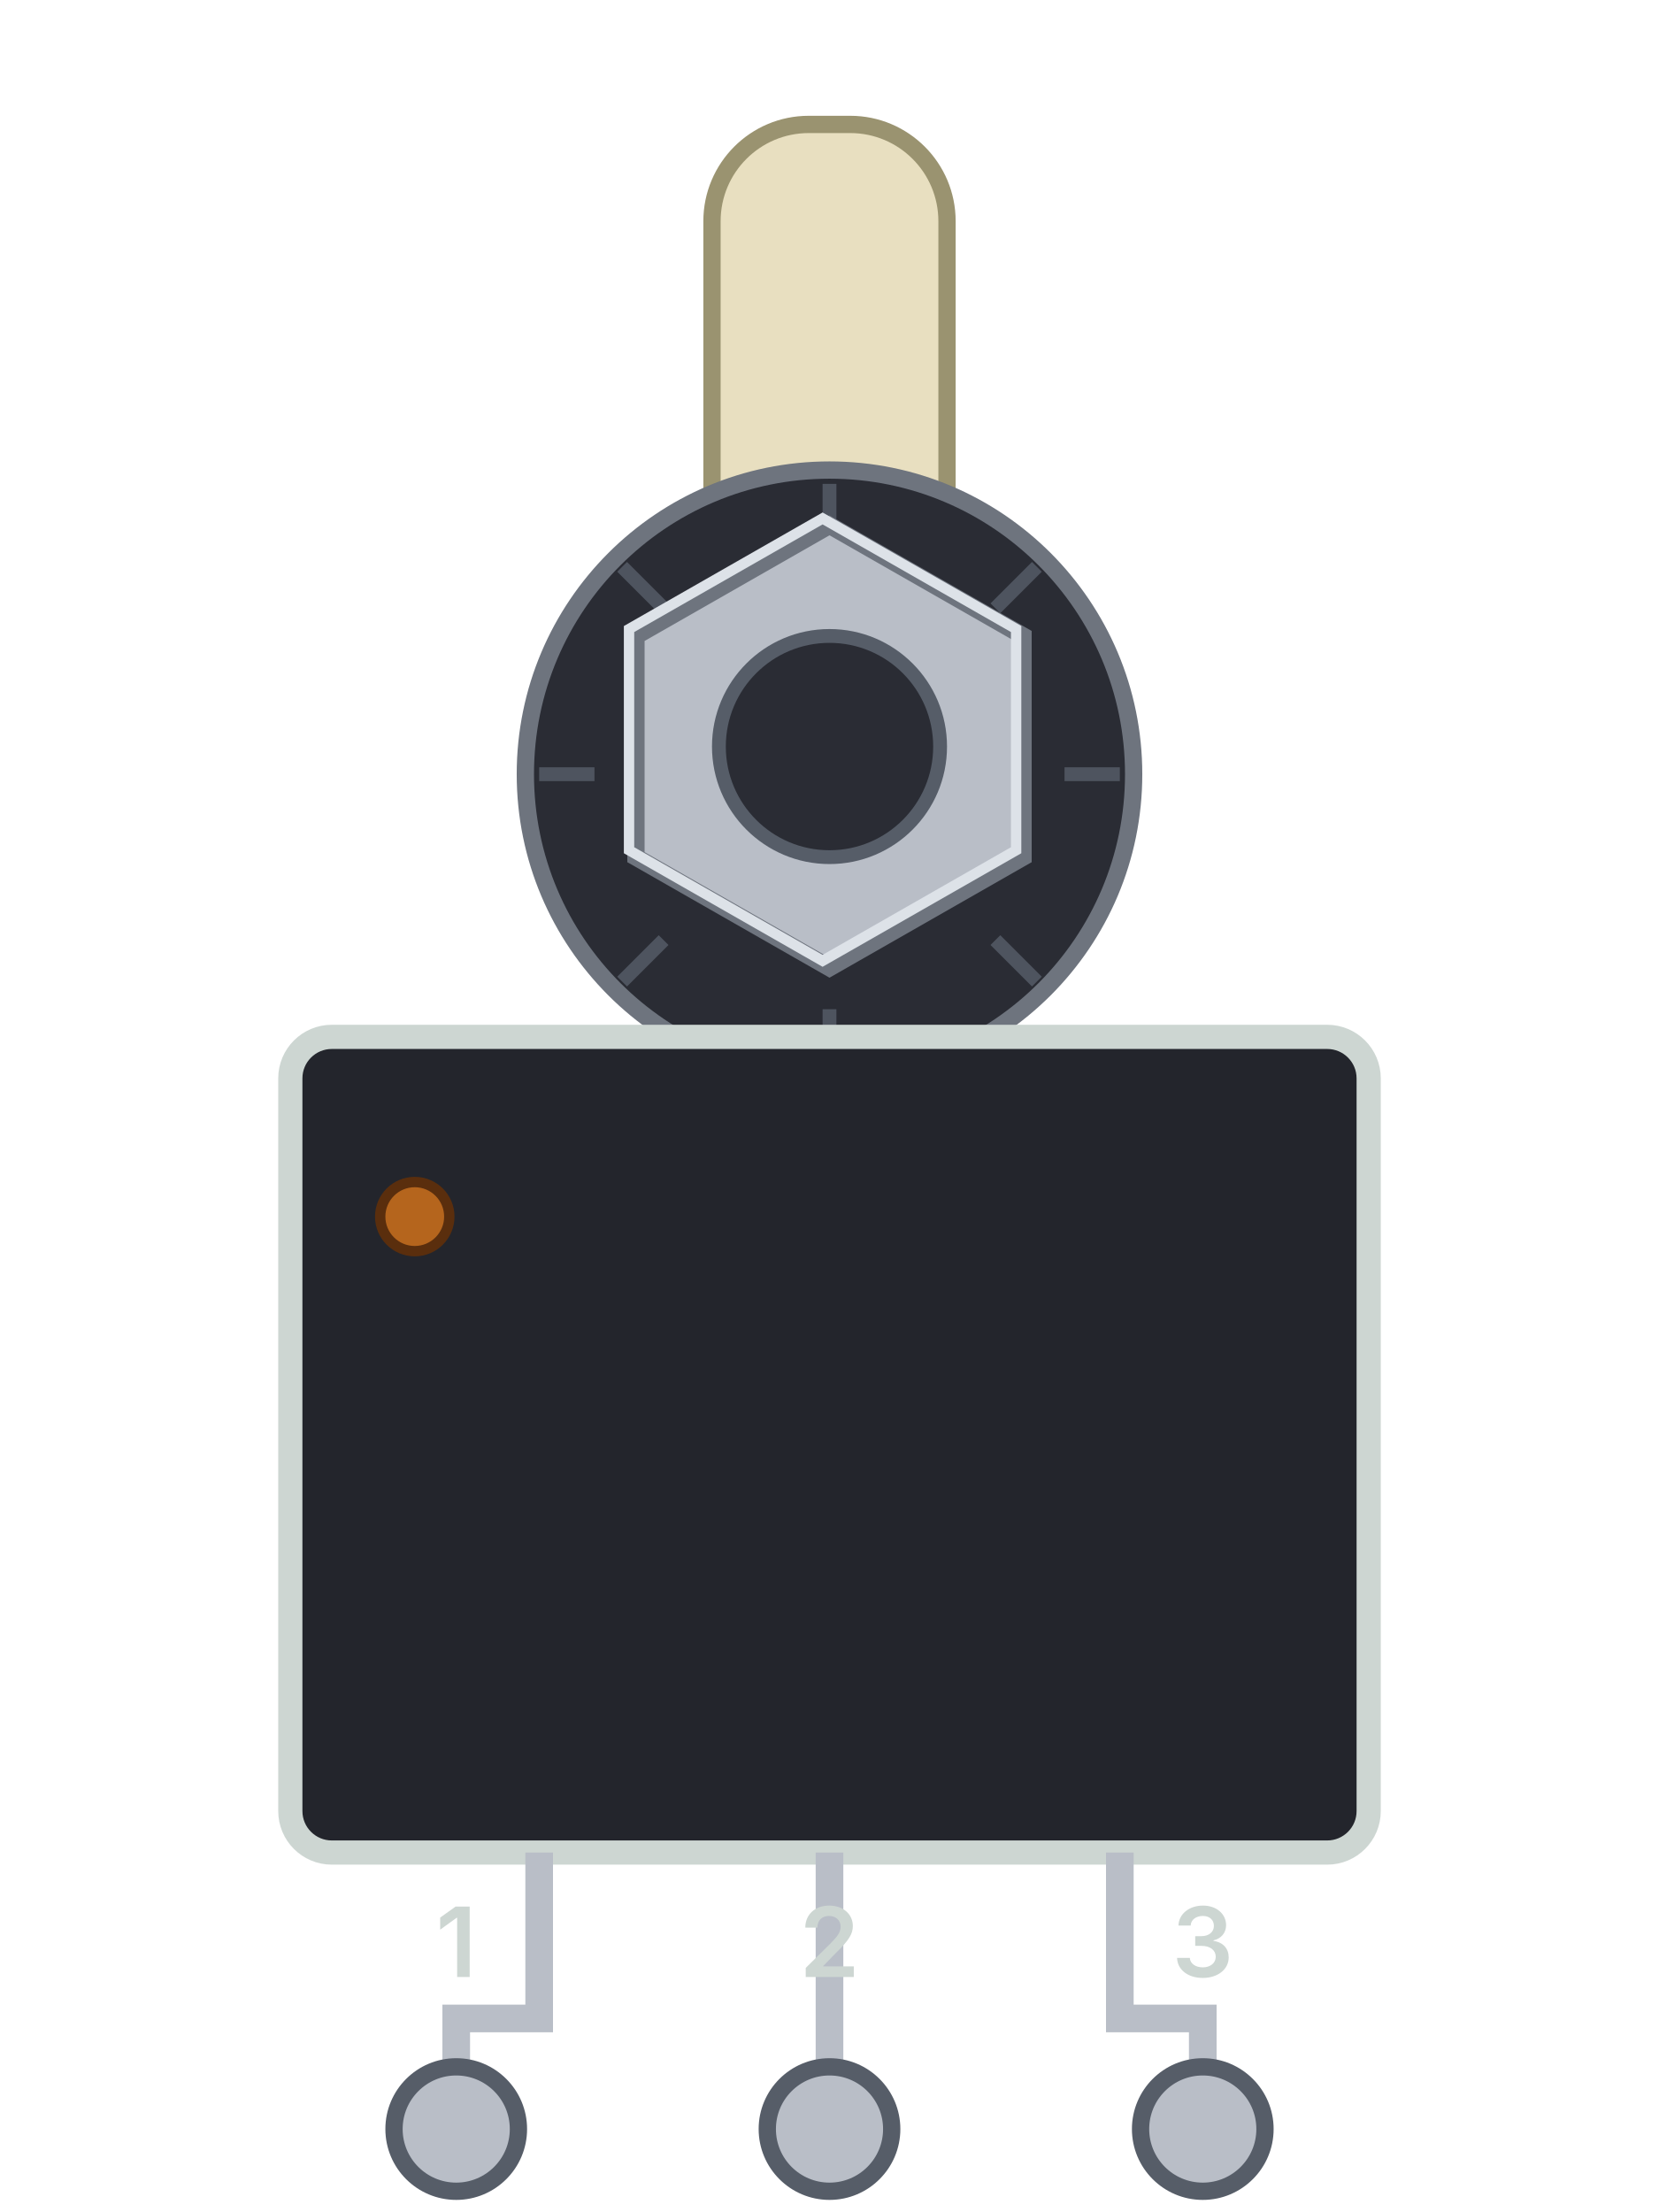
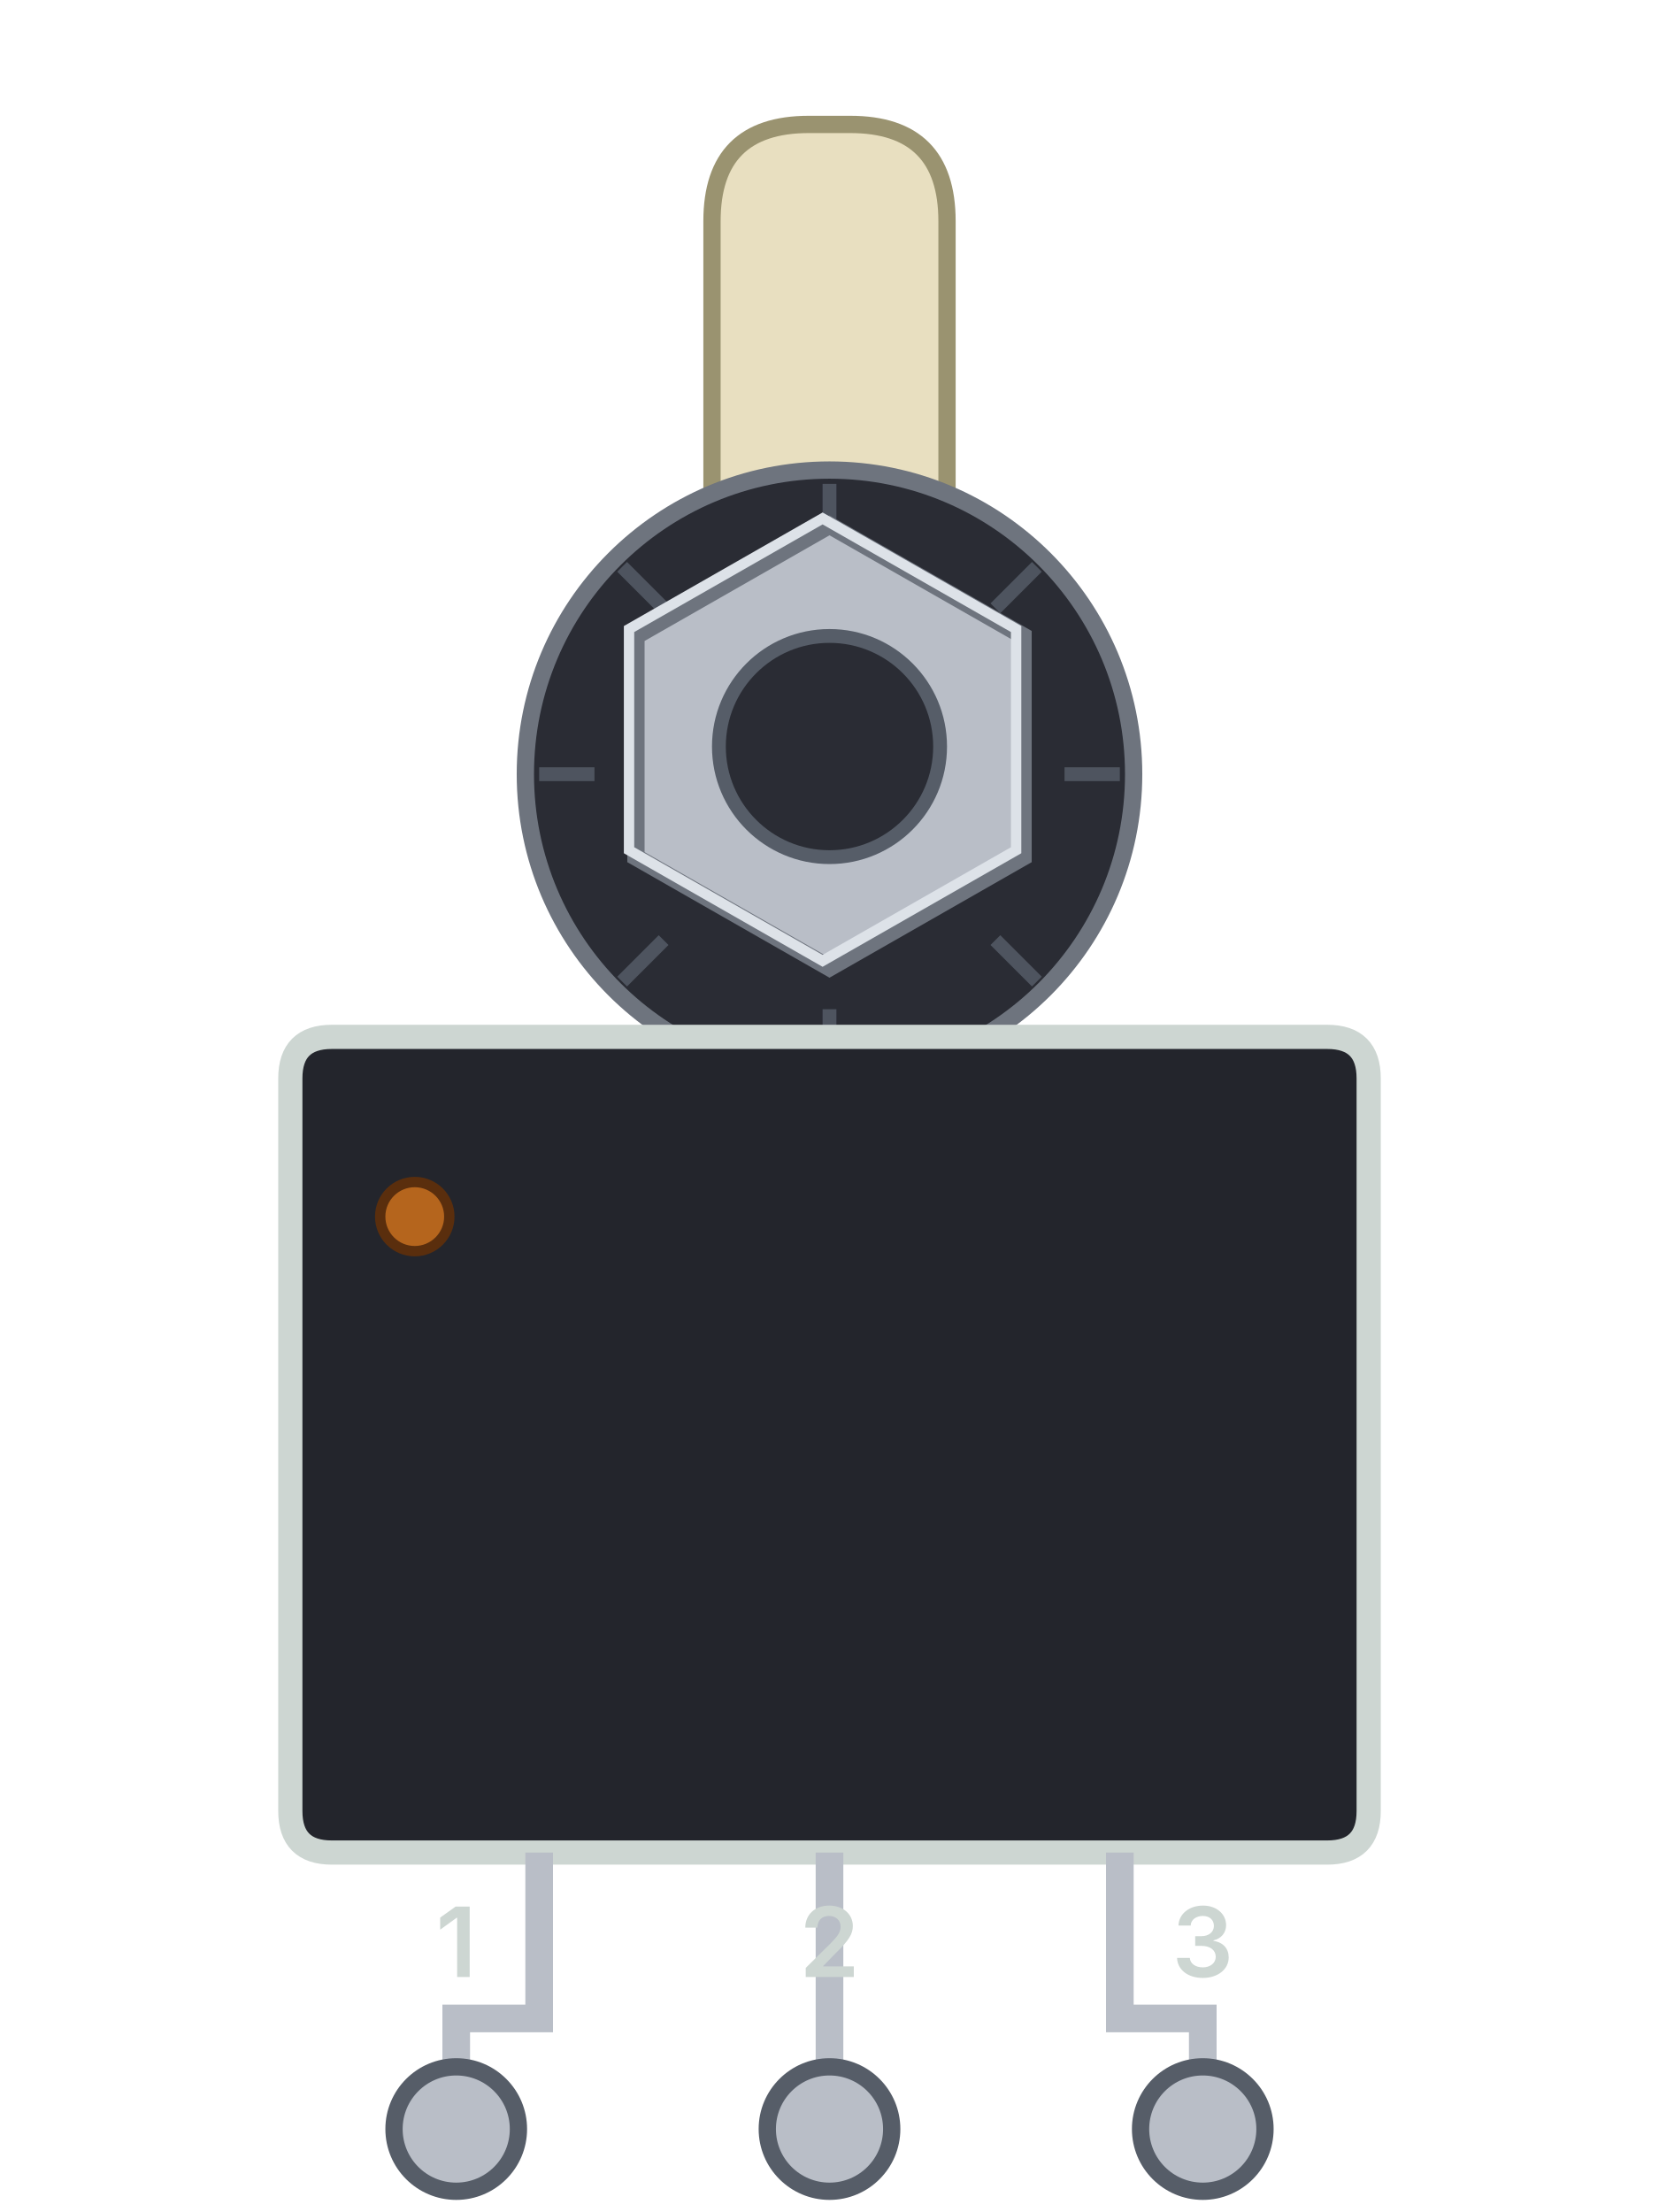
<svg xmlns="http://www.w3.org/2000/svg" viewBox="0 0 240 320">
-   <rect x="103" y="18" width="34" height="78" rx="14" fill="#E8DFC0" stroke="#9A9370" stroke-width="2.5" />
+   <path d="M117,18 L123,18 Q137,18 137,32 L137,96 L103,96 L103,32 Q103,18 117,18 Z" fill="#E8DFC0" stroke="#9A9370" stroke-width="2.5" />
  <circle cx="120" cy="112" r="44" fill="#2A2C34" stroke="#6E747E" stroke-width="2.5" />
  <g stroke="#4E545F" stroke-width="2">
    <line x1="120" y1="70" x2="120" y2="78" />
    <line x1="150" y1="82" x2="144" y2="88" />
    <line x1="162" y1="112" x2="154" y2="112" />
    <line x1="150" y1="142" x2="144" y2="136" />
    <line x1="120" y1="154" x2="120" y2="146" />
    <line x1="90" y1="142" x2="96" y2="136" />
    <line x1="78" y1="112" x2="86" y2="112" />
    <line x1="90" y1="82" x2="96" y2="88" />
  </g>
  <path d="M 120 76 L 148 92 L 148 124 L 120 140 L 92 124 L 92 92 Z" fill="#B9BEC7" stroke="#6E747E" stroke-width="2.5" />
  <path d="M 120 76 L 148 92 L 148 124 L 120 140 L 92 124 L 92 92 Z" fill="none" stroke="#DDE2E8" stroke-width="1.5" transform="translate(-1,-1)" />
  <circle cx="120" cy="108" r="16" fill="#2A2C34" stroke="#565D68" stroke-width="2" />
  <circle id="wiper-pivot" cx="120" cy="108" r="0" data-radius="34" />
-   <rect x="42" y="150" width="156" height="118" rx="6" fill="#23252C" stroke="#CDD6D2" stroke-width="3.5" />
+   <path d="M48,150 L192,150 Q198,150 198,156 L198,262 Q198,268 192,268 L48,268 Q42,268 42,262 L42,156 Q42,150 48,150 Z" fill="#23252C" stroke="#CDD6D2" stroke-width="3.5" />
  <circle cx="60" cy="176" r="5" fill="#B5651D" stroke="#5A2E0D" stroke-width="1.5" />
  <g stroke-width="4" fill="none">
    <path d="M 78 268 L 78 292 L 66 292 L 66 300" stroke="#B9BEC7" />
    <path d="M 120 268 L 120 300" stroke="#B9BEC7" />
    <path d="M 162 268 L 162 292 L 174 292 L 174 300" stroke="#B9BEC7" />
  </g>
  <g stroke-width="2.5">
    <circle id="pin-1" cx="66" cy="308" r="9" fill="#B9BEC7" stroke="#565D68" />
    <circle id="pin-2" cx="120" cy="308" r="9" fill="#B9BEC7" stroke="#565D68" />
    <circle id="pin-3" cx="174" cy="308" r="9" fill="#B9BEC7" stroke="#565D68" />
  </g>
  <g fill="#CDD6D2" font-family="'Inter','Segoe UI',sans-serif" font-size="14" font-weight="600" text-anchor="middle">
    <text x="66" y="286">1</text>
    <text x="120" y="286">2</text>
    <text x="174" y="286">3</text>
  </g>
</svg>
